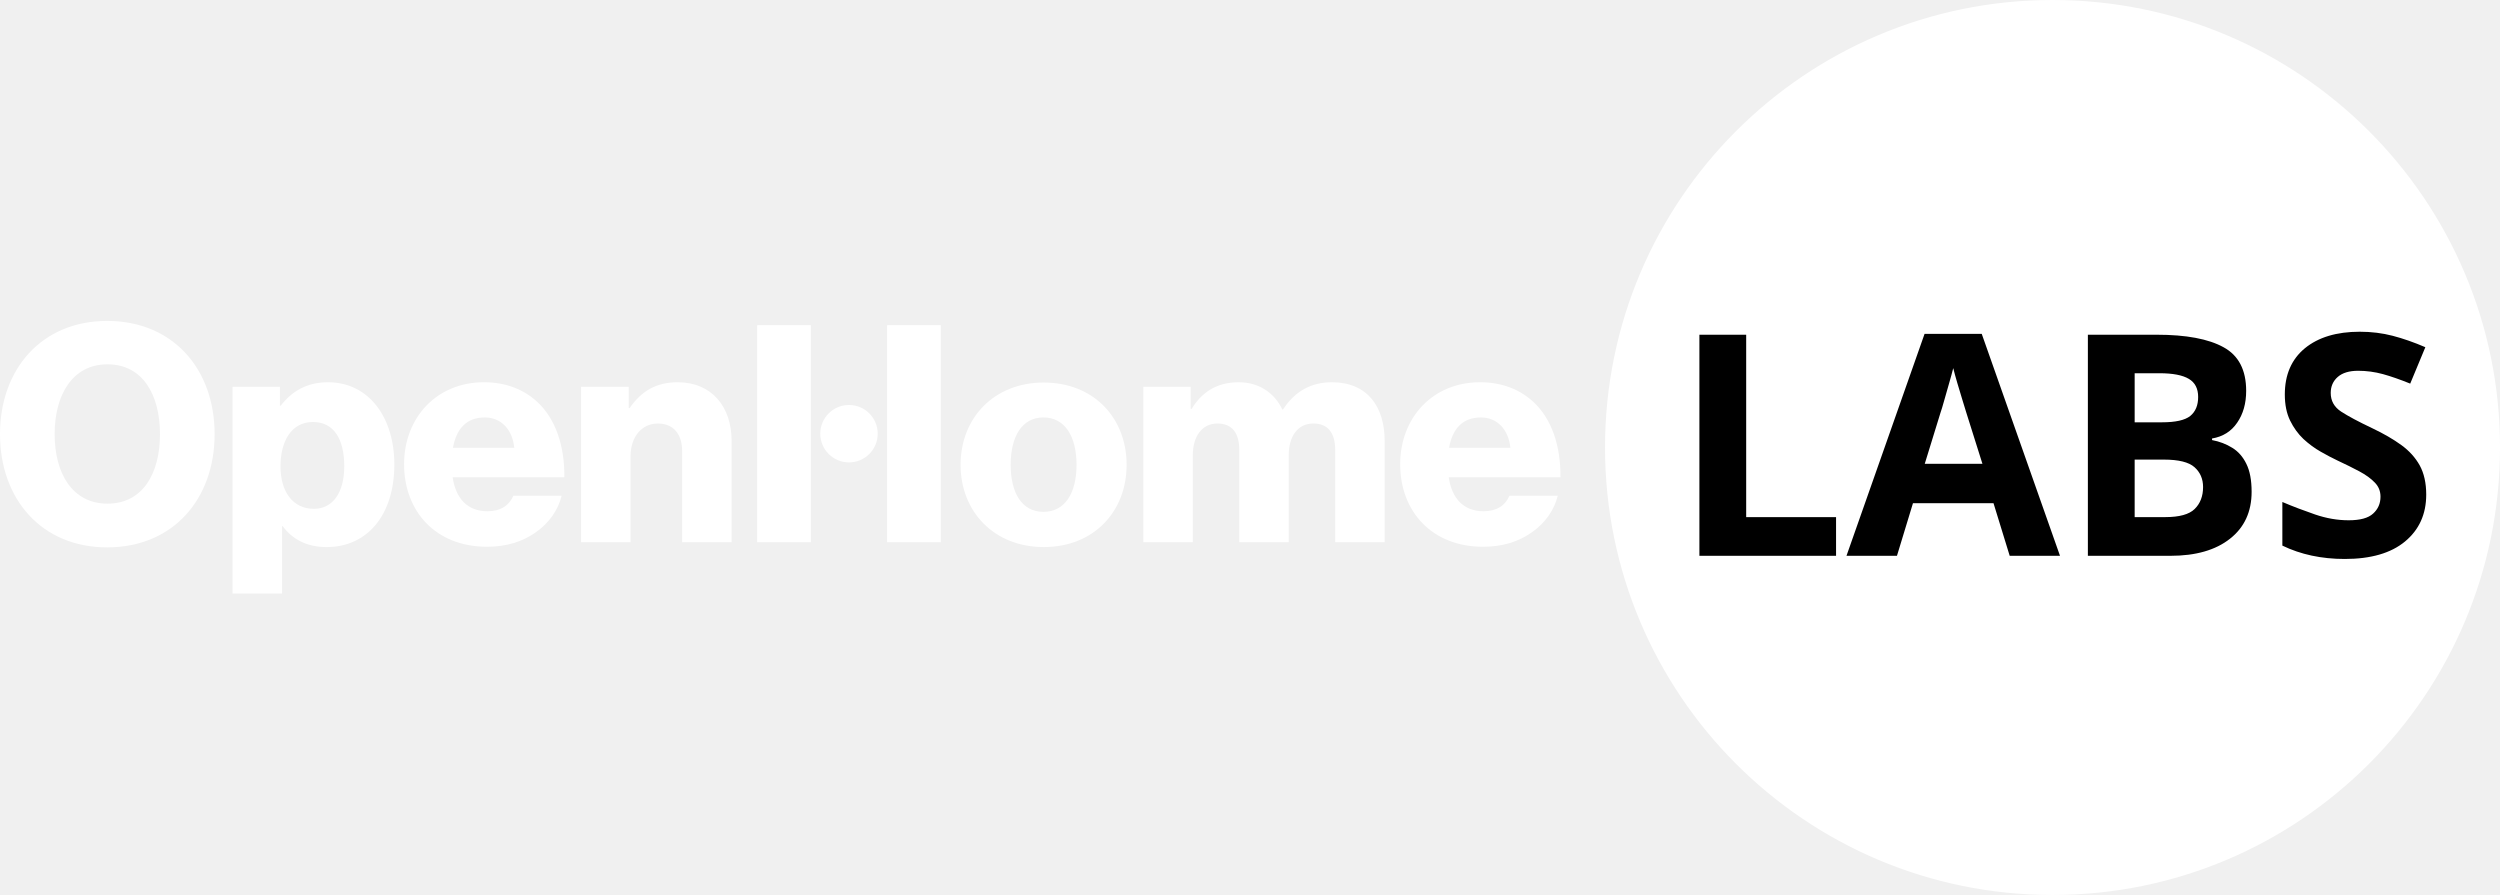
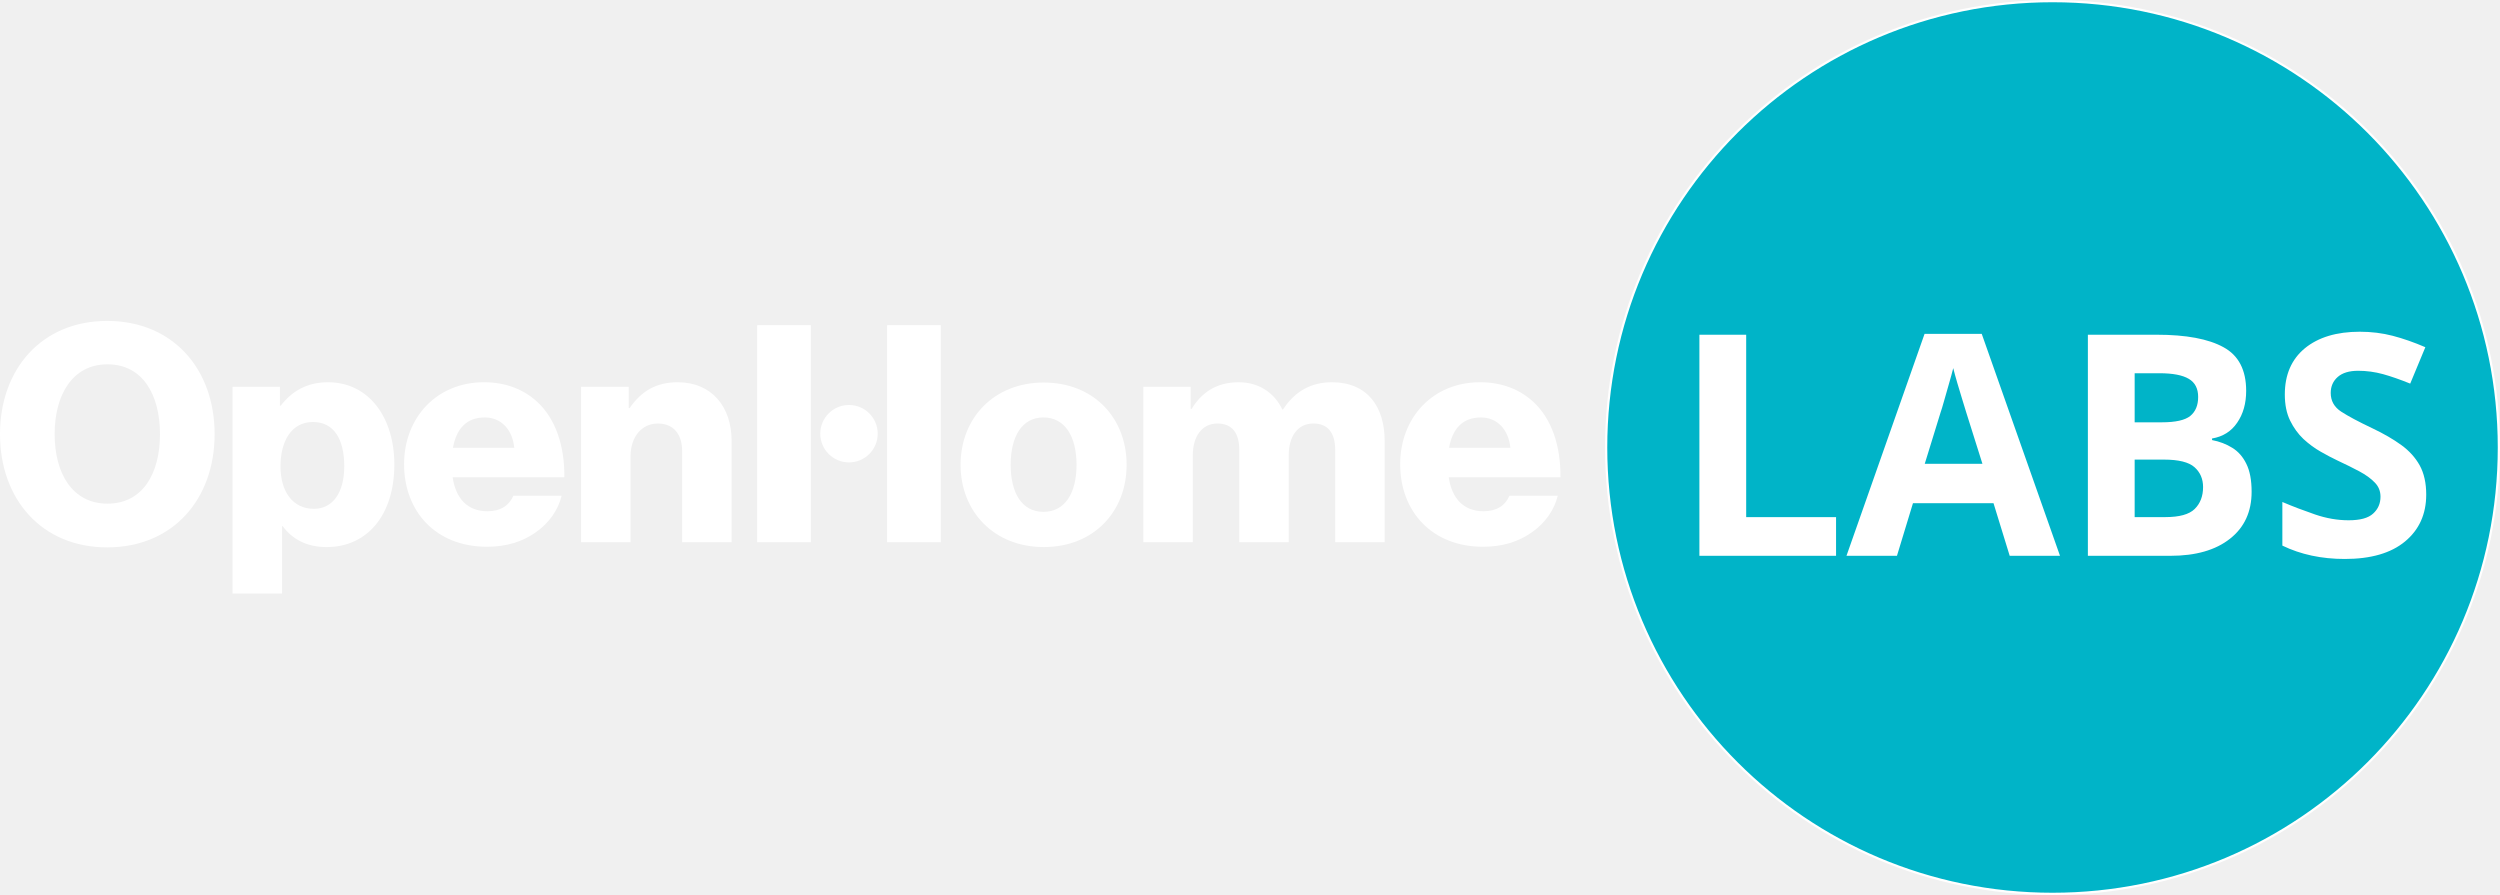
<svg xmlns="http://www.w3.org/2000/svg" width="222.097" height="79.51" viewBox="0 0 222.097 79.51" version="1.1" id="svg2">
  <defs id="defs8" />
  <g id="Page-1" style="fill:none;stroke:none" transform="translate(-0.4845012,28.0292)">
    <g style="fill:#000000" transform="translate(-80,0)" id="Group">
      <g id="g3815">
-         <path style="fill:#ffffff;fill-opacity:1;stroke:#ffffff;stroke-width:0.209;stroke-miterlimit:4;stroke-opacity:1;stroke-dasharray:none" id="path3839" d="m 228.112,25.93 c 0,22.98 -18.629,41.608 -41.608,41.608 -22.98,0 -41.608,-18.629 -41.608,-41.608 0,-22.98 18.629,-41.608 41.608,-41.608 22.98,0 41.608,18.629 41.608,41.608 z" transform="matrix(0.9530591,0,0,0.9530591,85.07831,-12.98718)" />
+         <path style="fill:#00b4c8;fill-opacity:1;stroke:#ffffff;stroke-width:0.209;stroke-miterlimit:4;stroke-opacity:1;stroke-dasharray:none" id="path3839" d="m 228.112,25.93 c 0,22.98 -18.629,41.608 -41.608,41.608 -22.98,0 -41.608,-18.629 -41.608,-41.608 0,-22.98 18.629,-41.608 41.608,-41.608 22.98,0 41.608,18.629 41.608,41.608 z" transform="matrix(0.9530591,0,0,0.9530591,85.07831,-12.98718)" />
        <g style="fill:#ffffff;fill-opacity:1;stroke:none" id="logo" transform="translate(80,0.299999)">
          <path style="fill:#ffffff;fill-opacity:1;stroke:none" d="m 0.485,10.239 c 0,-5.77 3.695,-10.058 9.519,-10.058 5.852,0 9.547,4.288 9.547,10.058 0,5.772 -3.695,10.06 -9.547,10.06 -5.825,0 -9.519,-4.288 -9.519,-10.06 l 0,0 z m 14.212,0 c 0,-3.505 -1.537,-6.202 -4.665,-6.202 -3.102,0 -4.693,2.697 -4.693,6.202 0,3.507 1.591,6.176 4.693,6.176 3.128,0 4.665,-2.67 4.665,-6.176 l 0,0 z" id="Fill-1" />
          <path style="fill:#ffffff;fill-opacity:1;stroke:none" d="m 21.144,6.033 4.207,0 0,1.672 0.081,0 c 0.944,-1.241 2.293,-2.076 4.18,-2.076 3.668,0 5.906,3.155 5.906,7.308 0,4.477 -2.4,7.335 -6.014,7.335 -1.78,0 -3.047,-0.701 -3.91,-1.86 l -0.054,0 0,5.986 -4.396,0 0,-18.365 0,0 z m 9.924,7.066 c 0,-2.373 -0.89,-3.938 -2.778,-3.938 -1.914,0 -2.886,1.699 -2.886,3.938 0,2.238 1.079,3.775 2.967,3.775 1.672,0 2.697,-1.43 2.697,-3.775 l 0,0 z" id="Fill-2" />
          <path style="fill:#ffffff;fill-opacity:1;stroke:none" d="m 36.383,12.91 c 0,-4.126 2.886,-7.281 7.092,-7.281 1.968,0 3.533,0.647 4.719,1.726 1.645,1.51 2.454,3.909 2.427,6.714 l -9.924,0 c 0.27,1.861 1.294,3.021 3.101,3.021 1.159,0 1.914,-0.512 2.293,-1.376 l 4.287,0 c -0.297,1.24 -1.106,2.427 -2.32,3.263 -1.159,0.81 -2.561,1.267 -4.314,1.267 -4.558,0 -7.362,-3.155 -7.362,-7.335 l 0,0 z m 9.789,-1.456 C 46.01,9.808 44.986,8.757 43.556,8.757 c -1.672,0 -2.535,1.051 -2.832,2.697 l 5.448,0 0,0 z" id="Fill-3" />
          <path style="fill:#ffffff;fill-opacity:1;stroke:none" d="m 52.106,6.033 4.234,0 0,1.888 0.081,0 c 1.025,-1.484 2.346,-2.292 4.261,-2.292 3.02,0 4.8,2.157 4.8,5.231 l 0,8.98 -4.396,0 0,-8.09 c 0,-1.456 -0.728,-2.454 -2.158,-2.454 -1.456,0 -2.427,1.213 -2.427,2.913 l 0,7.631 -4.396,0 0,-13.808" id="Fill-4" />
          <path style="fill:#ffffff;fill-opacity:1;stroke:none" d="m 85.821,12.963 c 0,-4.153 2.966,-7.308 7.389,-7.308 4.449,0 7.362,3.155 7.362,7.308 0,4.153 -2.913,7.308 -7.362,7.308 -4.423,0 -7.389,-3.155 -7.389,-7.308 l 0,0 z m 10.302,0 c 0,-2.507 -1.025,-4.207 -2.939,-4.207 -1.915,0 -2.912,1.699 -2.912,4.207 0,2.509 0.997,4.18 2.912,4.18 1.914,0 2.939,-1.671 2.939,-4.18 l 0,0 z" id="Fill-5" />
          <path style="fill:#ffffff;fill-opacity:1;stroke:none" d="m 102.057,6.033 4.207,0 0,1.969 0.081,0 c 0.863,-1.429 2.185,-2.373 4.18,-2.373 1.807,0 3.182,0.944 3.883,2.427 l 0.054,0 c 1.078,-1.672 2.562,-2.427 4.342,-2.427 3.128,0 4.693,2.13 4.693,5.231 l 0,8.98 -4.396,0 0,-8.199 c 0,-1.483 -0.621,-2.346 -1.942,-2.346 -1.402,0 -2.184,1.16 -2.184,2.805 l 0,7.74 -4.396,0 0,-8.199 c 0,-1.483 -0.62,-2.346 -1.942,-2.346 -1.376,0 -2.184,1.16 -2.184,2.805 l 0,7.74 -4.396,0 0,-13.808" id="Fill-6" />
          <path style="fill:#ffffff;fill-opacity:1;stroke:none" d="m 124.875,12.91 c 0,-4.126 2.885,-7.281 7.092,-7.281 1.969,0 3.533,0.647 4.719,1.726 1.645,1.51 2.454,3.909 2.427,6.714 l -9.924,0 c 0.27,1.861 1.295,3.021 3.102,3.021 1.159,0 1.914,-0.512 2.292,-1.376 l 4.288,0 c -0.297,1.24 -1.106,2.427 -2.32,3.263 -1.159,0.81 -2.562,1.267 -4.315,1.267 -4.557,0 -7.362,-3.155 -7.362,-7.335 l 0,0 z m 9.789,-1.456 c -0.161,-1.645 -1.186,-2.697 -2.616,-2.697 -1.672,0 -2.534,1.051 -2.831,2.697 l 5.447,0 0,0 z" id="Fill-7" />
          <path style="fill:#ffffff;fill-opacity:1;stroke:none" d="m 79.292,0.558 4.773,0 0,19.282 -4.773,0 0,-19.282 z" id="Fill-8" />
          <path style="fill:#ffffff;fill-opacity:1;stroke:none" d="m 67.75,0.558 4.773,0 0,19.282 -4.773,0 0,-19.282 z" id="Fill-9" />
          <path style="fill:#ffffff;fill-opacity:1;stroke:none" d="m 78.459,10.199 c 0,1.408 -1.142,2.551 -2.551,2.551 -1.408,0 -2.551,-1.143 -2.551,-2.551 0,-1.409 1.143,-2.55 2.551,-2.55 1.41,0 2.551,1.142 2.551,2.55" id="Fill-10" />
        </g>
-         <text xml:space="preserve" style="font-size:27.5px;font-style:normal;font-weight:normal;line-height:125%;letter-spacing:0px;word-spacing:0px;fill:#000000;fill-opacity:1;stroke:none;font-family:Sans" x="228.989" y="21.347" id="text3035">
-           <tspan id="tspan3037" x="228.989" y="21.347" style="font-style:normal;font-variant:normal;font-weight:bold;font-stretch:normal;fill:#000000;fill-opacity:1;font-family:Segoe WP;-inkscape-font-specification:Segoe WP Bold">LABS</tspan>
+         <text xml:space="preserve" style="font-size:27.5px;font-style:normal;font-weight:normal;line-height:125%;letter-spacing:0px;word-spacing:0px;fill:#ffffff;fill-opacity:1;stroke:none;font-family:Sans" x="228.989" y="21.347" id="text3035">
+           <tspan id="tspan3037" x="228.989" y="21.347" style="font-style:normal;font-variant:normal;font-weight:bold;font-stretch:normal;fill:#ffffff;fill-opacity:1;font-family:Segoe WP;-inkscape-font-specification:Segoe WP Bold">LABS</tspan>
        </text>
      </g>
    </g>
  </g>
</svg>
